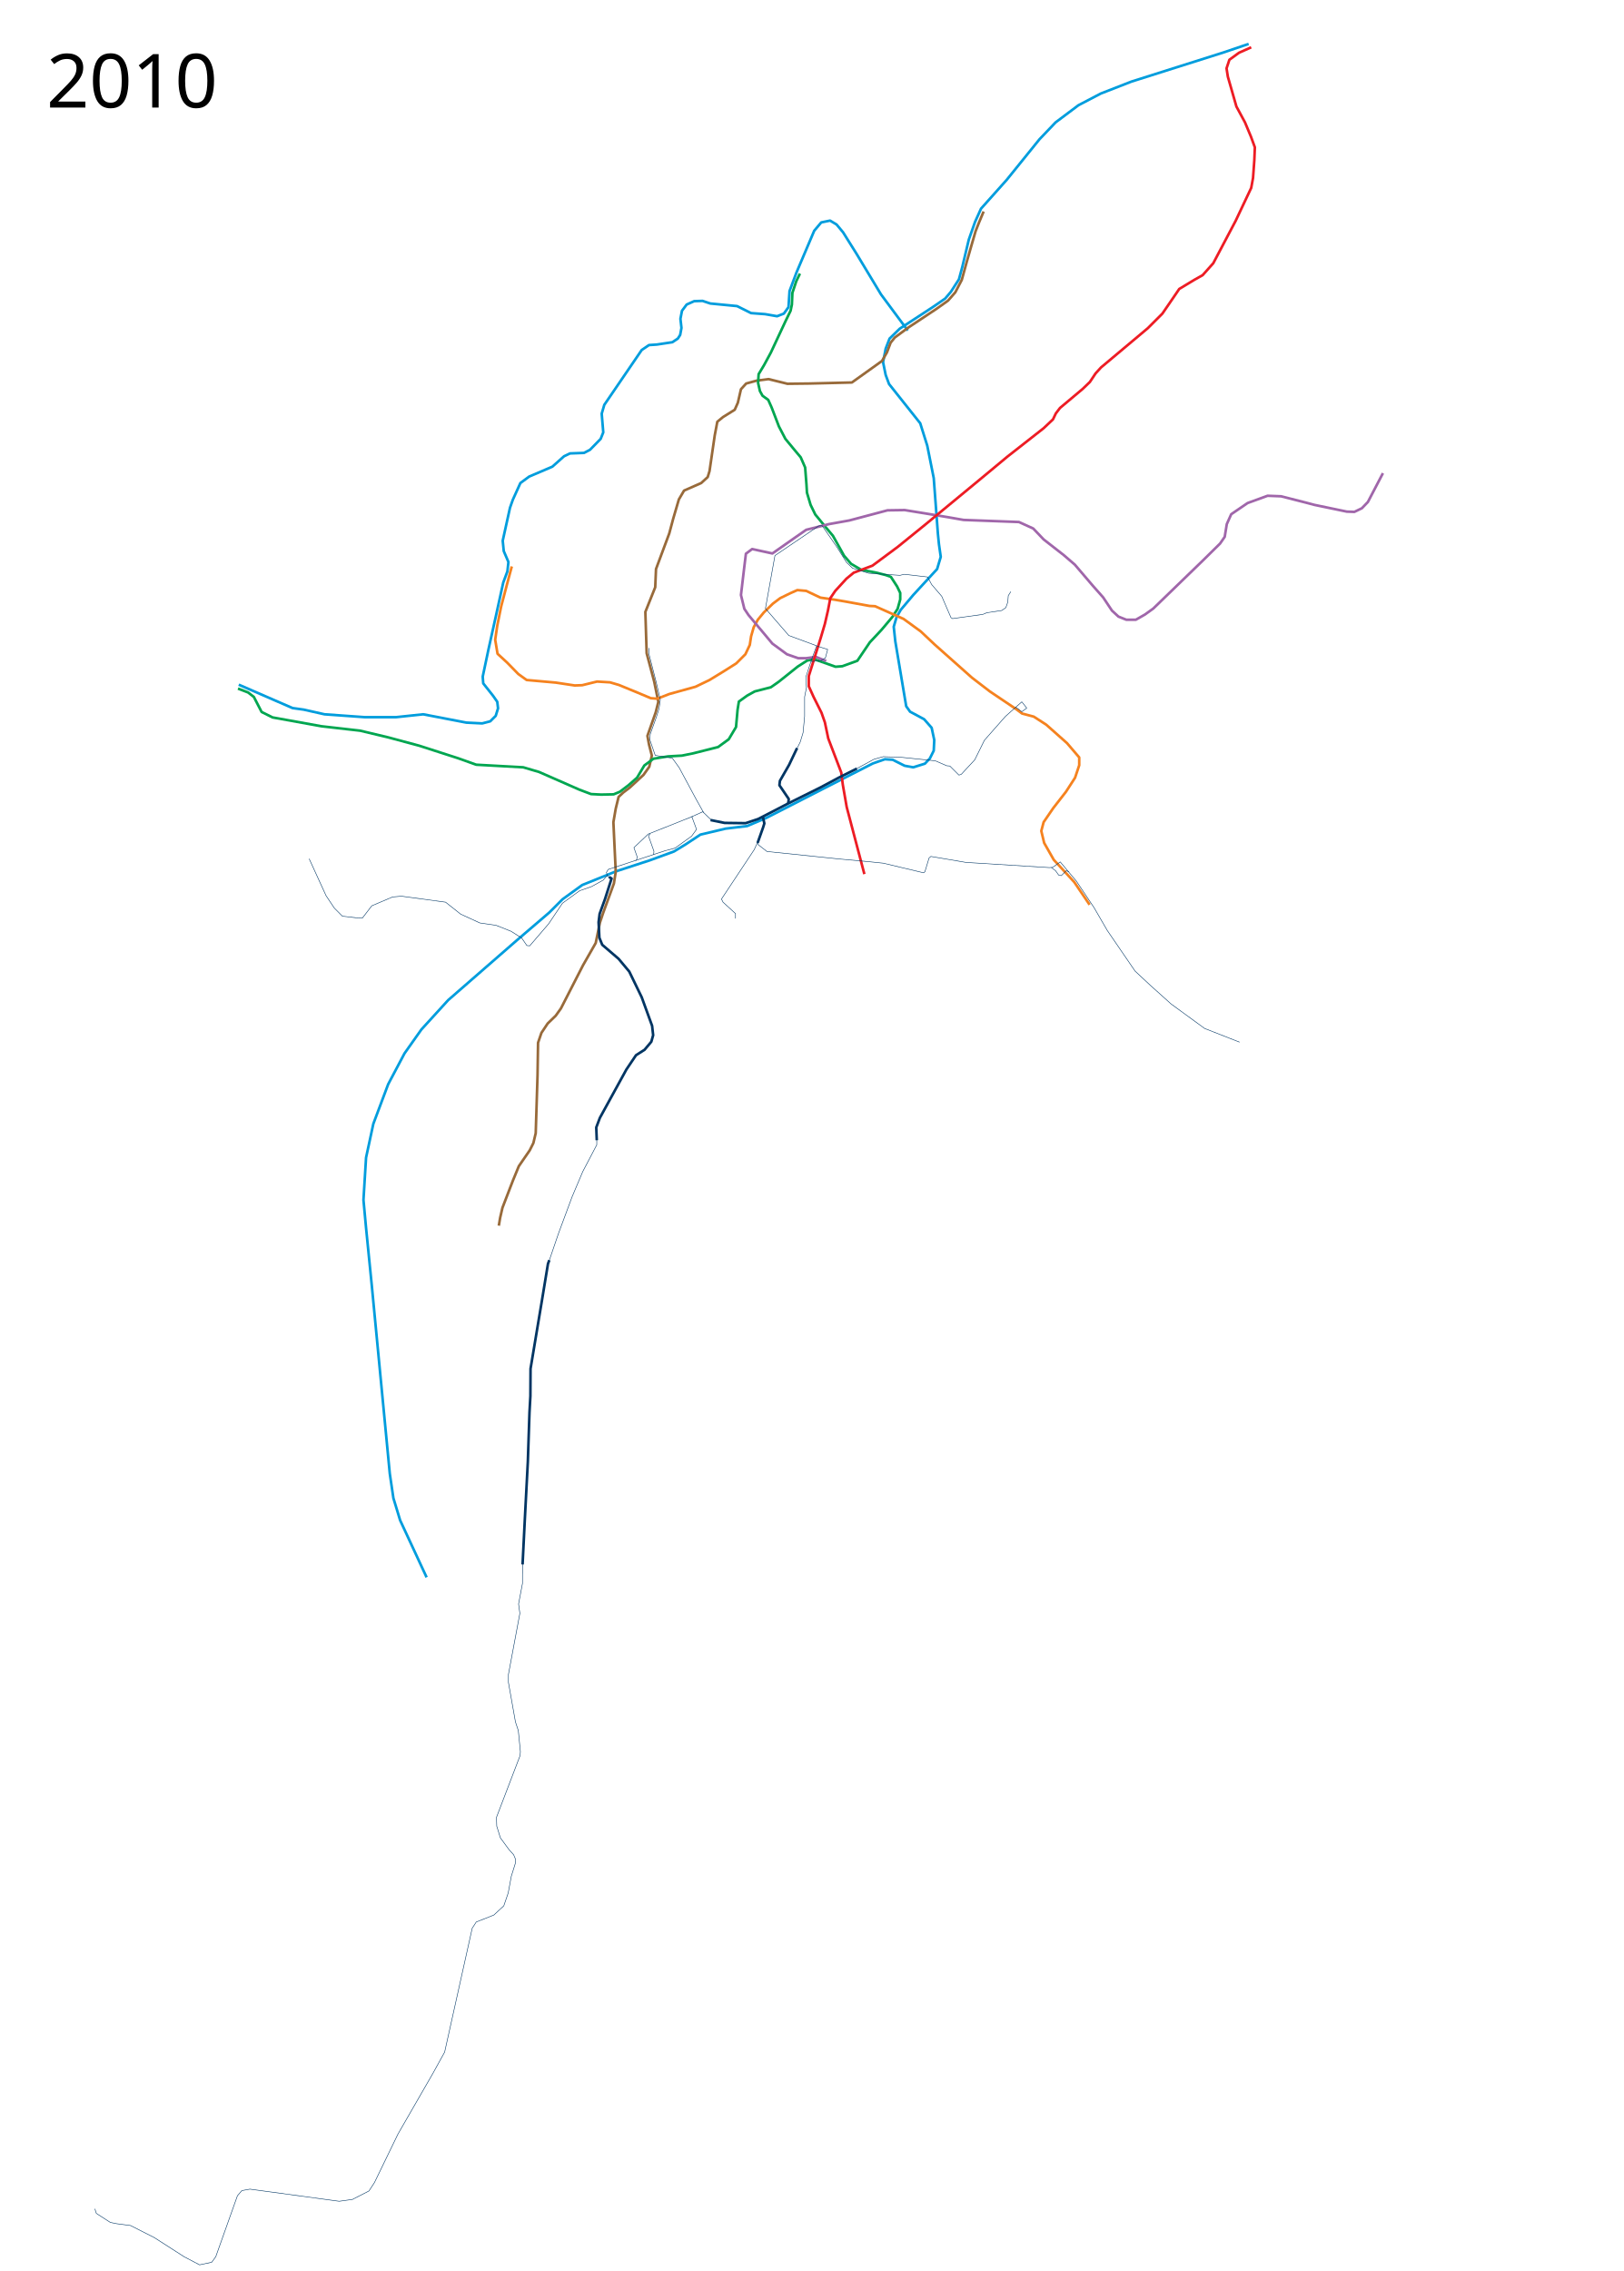
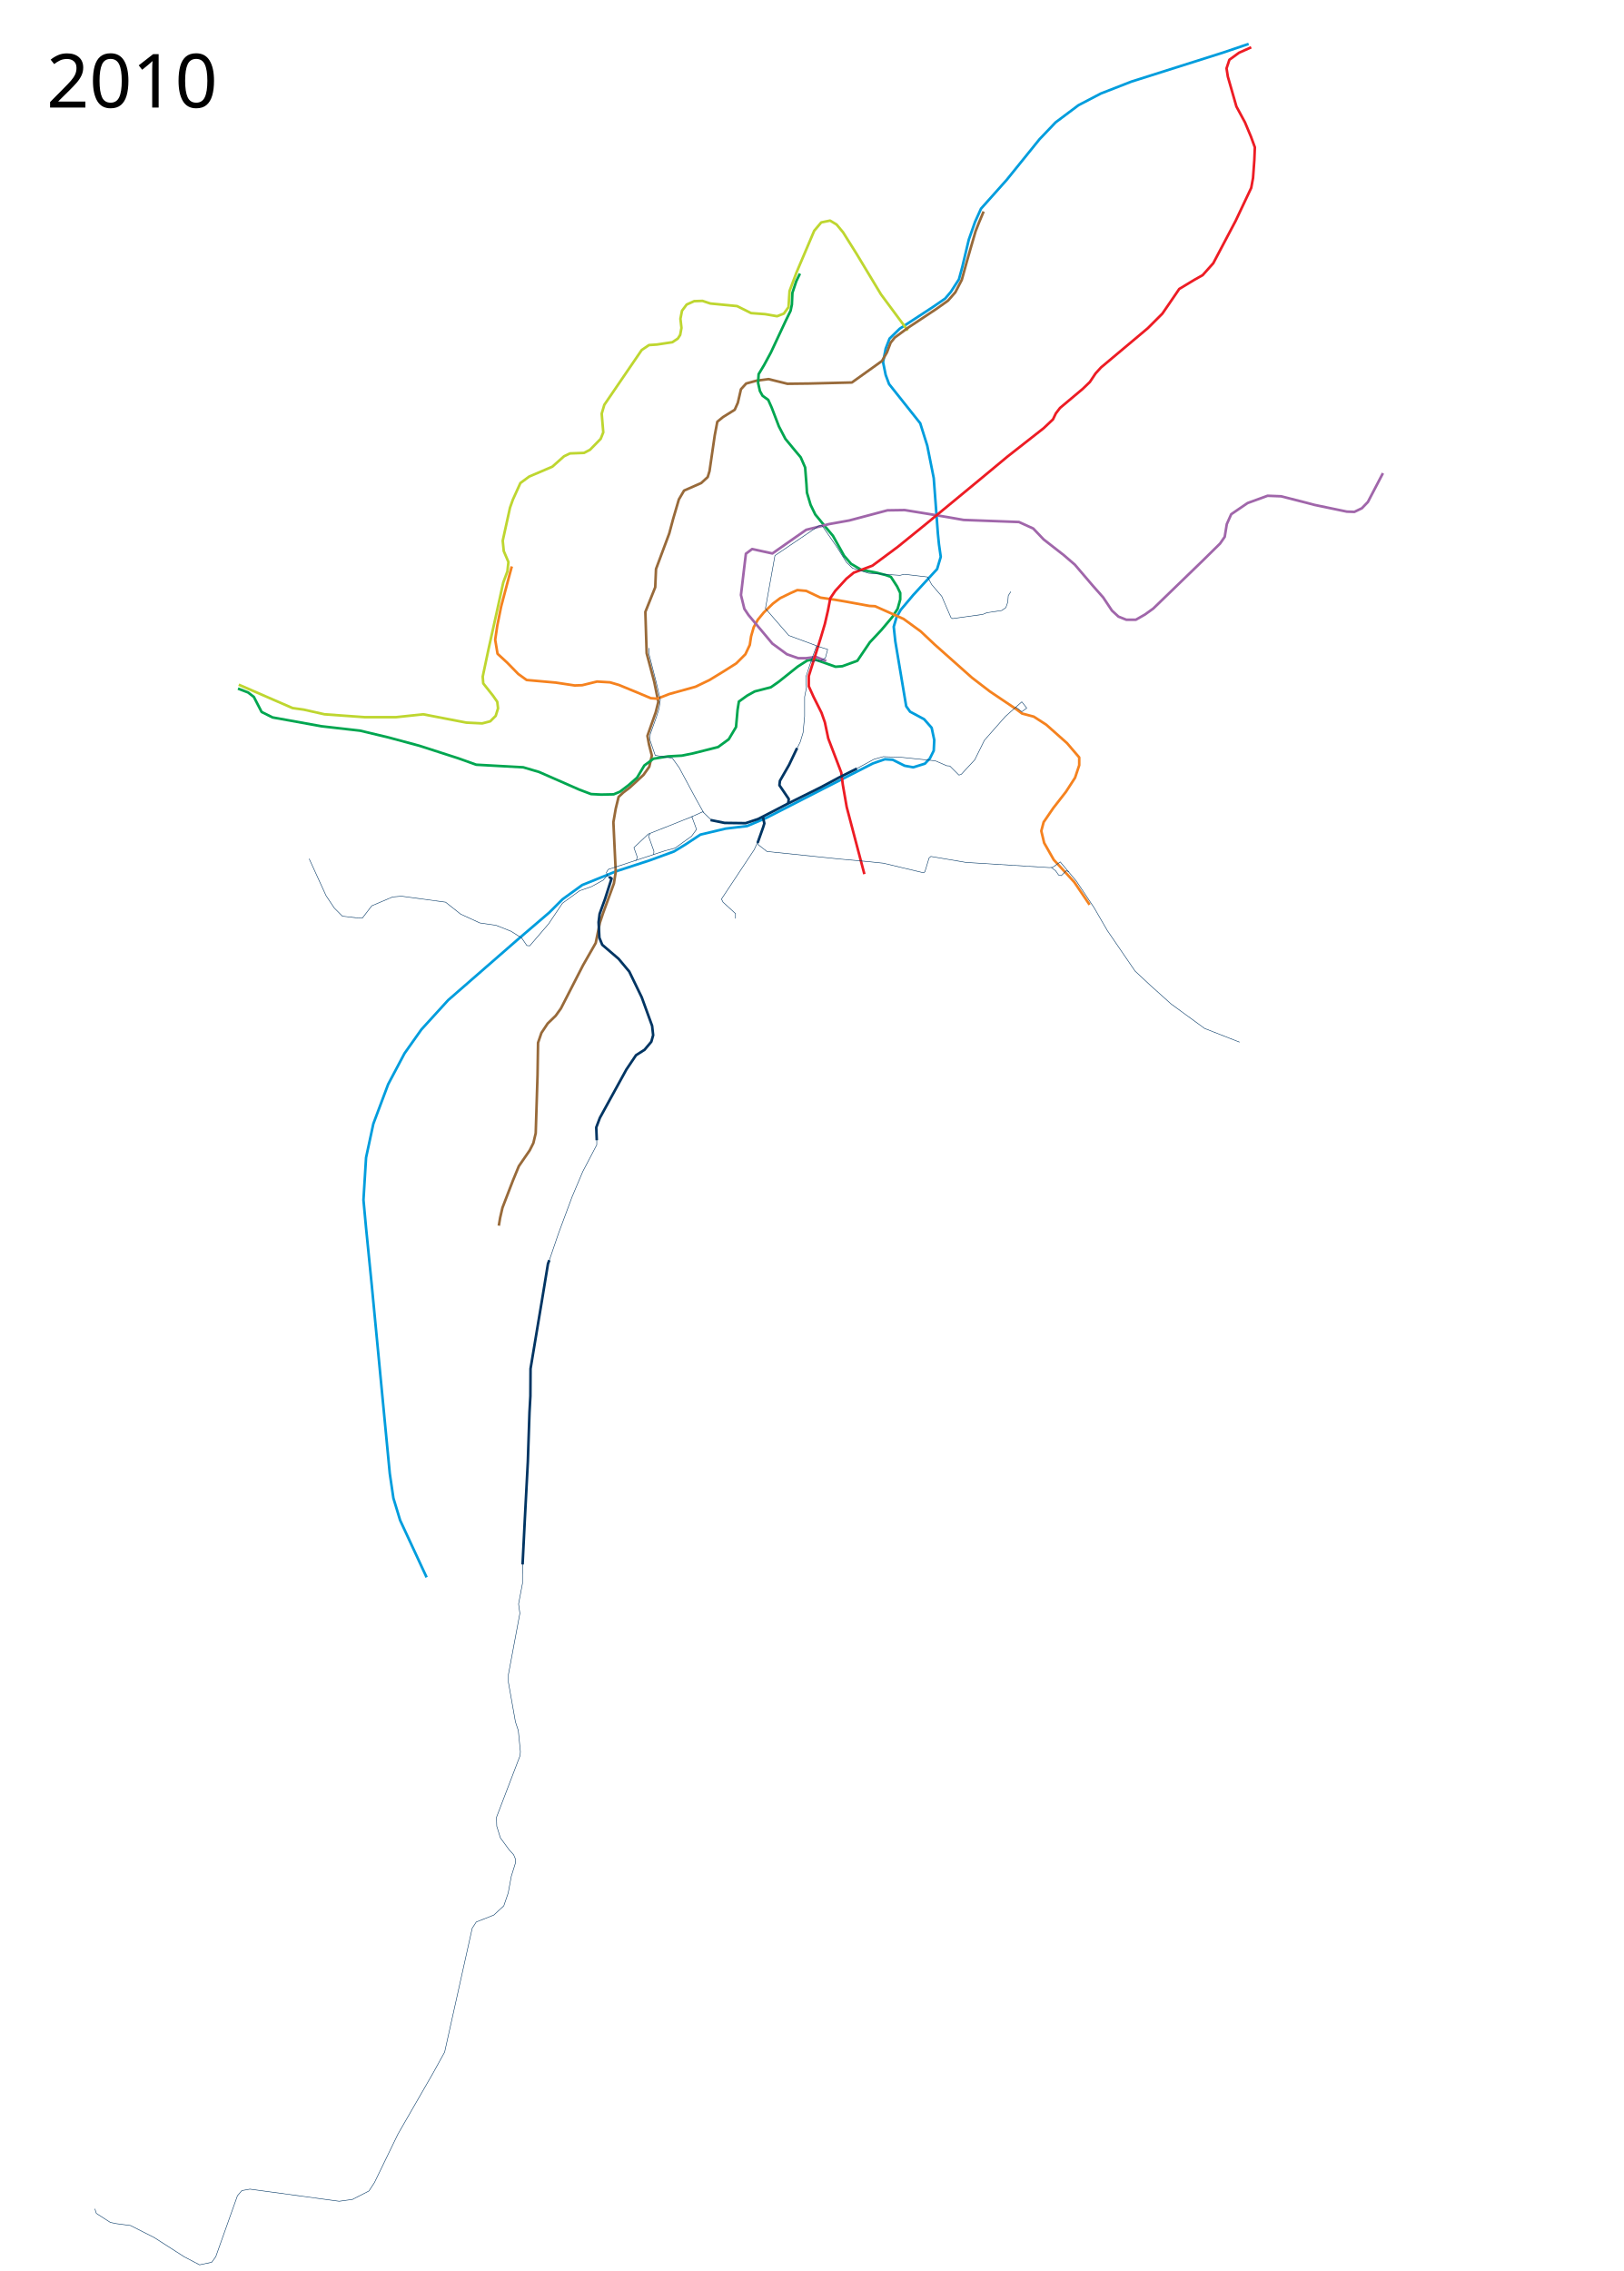
- <svg xmlns="http://www.w3.org/2000/svg" viewBox="-225, 0, 3125, 4370" width="3125" height="4370">
+ <svg xmlns="http://www.w3.org/2000/svg" height="4370" width="3125" viewBox="-225, 0, 3125, 4370">
  <path d="M2178 84.5l-47 16-178.5 56.5-59 23-43 22.5-44 33-31 32.5-63 78-49.5 55.5-11.5 25.5-12 34-12.5 52.5-6.5 24-15.5 24-11 13-24 16.5-63.5 41.5-19.5 19-7.5 19.5-5 26 5 24.5 6.5 17.5 60 75.5 13.5 43L1572 920l8 107 2 20 3.5 24.5-7 23.5-46 50-24 28.5-8 14-5.5 18.5 3 28 21 125 7.5 10.5 27 14.5 14.5 16.5 5 23.5-1 20.5-7.5 15-9.5 10-22.5 7-16.5-3-23-11.5-15-1-23 8-99 50.5-106.5 54.5-36.5 15.5-41.5 5-48.5 11.5-28 18.5-23 14-46.5 17-64.5 21-65.5 26.5-38 27.5L832 1756l-62.5 53.5-132 115L586 1981l-32.5 46-31.5 59.5-28.5 76-14 65-5 81.5 5 54 11 110.5 34.658 362.11 6.946 47.236 12.967 42.605 50.942 109.756" fill="none" stroke="#009ddd" stroke-width="5" stroke-linejoin="round" />
-   <path d="M1522 636l-51.5-69.5-47-78-26-41.5-12.5-15-12.5-7.5-17 3.5-13.5 16-34 80-13.5 36-1 15-1 16-9 12.5-13 5-23-4-27-2-27-13.5-51.5-5-15-5-16 .5-14.5 6.5-9 12-3 15.5 2 17.5-2.5 13.5-4.5 7-10.5 7-30 4.5-15 1-14 9.5L938 779l-5 17 3 36-5 12.5-20.5 21-11.5 6-27 1-11.5 5.5-22.5 20-44.5 19-17 12.5-14.5 32-5.5 15.5-14 63.5 2 20 9 21-2 18-8 21.5-13.5 61.5-15 67.5-11 52 1 13 19 24 8 11.5 1.5 12.5-4.5 14.5-10.5 10.5-15.5 4-30.5-1.5-83-16-52 5.5h-61l-77-5.5-40-9-21.5-3-103.5-45" fill="none" stroke="#009ddd" stroke-width="5" stroke-linejoin="round" />
+   <path d="M1522 636l-51.5-69.5-47-78-26-41.5-12.5-15-12.5-7.5-17 3.5-13.5 16-34 80-13.5 36-1 15-1 16-9 12.5-13 5-23-4-27-2-27-13.5-51.5-5-15-5-16 .5-14.5 6.5-9 12-3 15.5 2 17.5-2.5 13.5-4.5 7-10.5 7-30 4.5-15 1-14 9.5L938 779l-5 17 3 36-5 12.5-20.5 21-11.5 6-27 1-11.5 5.5-22.5 20-44.5 19-17 12.5-14.5 32-5.5 15.5-14 63.5 2 20 9 21-2 18-8 21.5-13.5 61.5-15 67.5-11 52 1 13 19 24 8 11.5 1.5 12.5-4.5 14.5-10.5 10.5-15.5 4-30.5-1.5-83-16-52 5.5h-61l-77-5.5-40-9-21.5-3-103.5-45" fill="none" stroke="#bed630" stroke-width="5" stroke-linejoin="round" />
  <path d="M1668 407l-9 21.5-6.5 16.5-10 34.5-7 24.5-9.5 34.5-12.5 24-14 16-22.5 16-53.5 35.5-26.5 19.5-8 10-7 18.5-9.5 16.5-58 41.5-82 2-42 .5-36.5-9-23 3-20 5.5-10 11-6 26-6 13.5-22.5 14-11 9-5 26.5-10 68.5-3.5 11.5-12.5 11.5-33 14.5-10 17-11 37.5-7.5 28-25.5 68.5-1.5 35-19 47.5 2.5 79.5 14.5 54.5 8 39-5 20-16 45.5 3 16.5 5.5 21.5-5 21.5-11 15.5-26.5 24.5-12.5 9.5-9 8.5-5.5 22.5-4.5 26 2 43 2.5 52.5-3.5 22.5-21 57.5-6 18-8 39-24.5 43-42.5 83-10 14-15.5 15-12 18-6.5 19-1 62.5-3.5 111.5-4.5 19-7 14-21 30.5-11.5 28-20 52-4.5 19.5-2.5 15" fill="none" stroke="#986a3a" stroke-width="5" stroke-linejoin="round" />
  <path d="M233 1325l19.5 7.5 11 8.5 15 29 21 10.5 94 17 74.5 8.5 54.5 13 59.5 16 74.5 24 35 12.5 90.5 5 30.5 9 77.5 34 22.5 8.5 19.5 1 24-.5 12-5 16.5-12.5 16.5-14.5 14-23.5 17.5-13 28-4.5 27-1.5 22-4.5 47.5-12 20.5-15 14-23.5 3-33.5 2.5-15.5 16-11.5 14.5-8 31-8 15-10.5 37-29.5 18-11.5 13.5-2.5 41 14.5 13-1 29-10.5 24-35.5 22.5-24 21-25 10-15.5 5-18V1141l-6-12.5-12-18.5-10-3.5-20-5-27-5-19.5-11.5-13.5-15.5-21.5-38.5-13.5-16-20.5-25-9-18.5-7-23.5-1-16.5-2.5-32-8.5-19.5-10.5-12.5-19-23-12.5-24-14-36.5-6.5-14.5-11-8-5-9-3.5-15.5 1-17 10.5-17.5 13-24 28.5-61 9.5-19.5 2.5-12 1-22.5 7.5-22.5 7-14.5" fill="none" stroke="#00a650" stroke-width="5" stroke-linejoin="round" />
  <path d="M760 1090l-8.5 31.5-12 45.5-7.5 37-4 27 4.5 27 18.5 17 21.5 22 16 11.5 56 5 36.5 5.5 14.5-.5 28.5-7 25 1.5 17 5 36.5 15 25 10.5 12.5 1 23-9 50.5-14 27-13 27-16.5 24.5-15.5 17.5-17.5 8.5-18 2.5-16.5 5-17.5 8-14.5 11.5-14 17.5-17 14-10.5 19.5-9.5 13.5-6 17 1.5 27.5 13 27.5 4 20.5 3.5 46.5 8.5 10.5.5 55 24.5 33 24 26.5 25 72 64 34.5 26.5 50.5 34 11.5 8.5 22.5 6 24 15.5 40 35.5 23.5 27.5v15l-8 24-17.5 27-24.5 31.5-18.5 27-4.5 17 5.5 23 18.5 32.5 23.5 25.5 16 17.5 29.5 43.5" fill="none" stroke="#f5821f" stroke-width="5" stroke-linejoin="round" />
  <path d="M1365 1272l-20-8-18.5 2.5H1311l-21.5-7.5-28-20.5-46-55-8-12-6.5-26.5 5.5-46.5 4-33 12-9 39 8.5 43.5-30.5 21.5-15 44-11 39-7 41.5-11 32-8.5 33-.5 40 6.5 45 7.5 28.5 5 106.5 4 27.5 12.5 20 21 38.5 30 21.5 18.5 35 41 19.5 22 17 25.5 12.5 11.5 15 6h18.5l17.5-10 16-11.5 95-92 33.5-33 9-13 4-24.5 8.5-19L2176 968l38.5-14 26 1 49 12.5 15 4 62.5 13 14.5.5 14.5-7 11.5-12 29-55.5" fill="none" stroke="#a066aa" stroke-width="5" stroke-linejoin="round" />
  <path d="M2183 91l-23.5 10.5L2141 115l-5.5 16.5 2.5 16 16.5 57.5 16.5 30.5 11.5 27.5 7.5 20.5-1 24.5-2.5 34.5-3.5 19-30 63.5-43 81.5-20.5 23-16 9-29 17.5-15 22-17.5 25.5-28 28-43.5 36.5-46.5 39-10.5 11.5-11 16.5-14 13.5L1815 785l-8 10.5-5.5 11.5-18 17-69.5 54.5-53 44-106 87.5-52.5 42.5-48.5 36-36 13.5-14 11.5-21.5 23.5-9.5 14-4.5 23.5-6 26-8 27-23 73.5v19.5l9 20 15.5 31 6.5 18.5 6.5 31 25 65.5 3 23.5 7.5 43 34 129" fill="none" stroke="#ed1c24" stroke-width="5" stroke-linejoin="round" />
  <path d="M1424 1479l-34 17-35.5 19-60.5 30-60 31-24 8-40.5-.5-27-5.5" fill="none" stroke="#003563" stroke-width="5" stroke-linejoin="round" />
  <path d="M1243 1571l3 13.5-2.5 8-10.5 29.5M1292 1545.5l1-8-18-26.5 1-8.5 17.5-30.5 15.5-32.5" fill="none" stroke="#003563" stroke-width="5" stroke-linejoin="round" />
  <path d="M950.5 1690l-5.5-3.5-3-7.5 3.5-6 109.5-36 19-5 32-23 9.5-13-9-24.5 21-9.5 16.5 16" fill="none" stroke="#003563" stroke-width="1px" stroke-linejoin="round" />
  <path d="M1108 1571l-85.5 34-27.5 26 6.5 18.5-2 6.5" fill="none" stroke="#003563" stroke-width="1px" stroke-linejoin="round" />
  <path d="M1026.5 1604l-3.5 4.5 10.5 29.5-.5 7M943.5 1684.5l-7.5 9-22.5 12.5-23 8-33 24-26.5 39.5-36.5 42.5-5.5-.5-10-14.5-20.5-13-29-11.5-31-4.5-37-17-29-23-85-11.5-17 1.5-40 17-18 23.5-12.5-.5-26-3-15.5-15.5-16-24-32.5-71M1421 1480.5l36-19.5 18-5 37 1.5 63 6.5 22 9.5 6 .5 17.5 17.5 4.5-1.5 26-28 18.5-37.5 40.5-46 31.5-28 9.5 12-9.5 7-12-9M1234.5 1617.5l-8 17.5-63 95 3 6 24 22v9.5M1798.5 1669.5l8 6 6 8.5 5 1 9.5-9.5 5.5 2" fill="none" stroke="#003563" stroke-width="1px" stroke-linejoin="round" />
-   <text x="-135.547" y="206.961" style="line-height:125%;-inkscape-font-specification:Sans" font-size="144px" font-weight="400" letter-spacing="0" word-spacing="0" font-family="Sans">
-     <tspan x="-135.547" y="206.961">2010</tspan>
+   <text style="line-height:125%;-inkscape-font-specification:Sans" y="206.961" x="-135.547" font-size="144px" font-weight="400" letter-spacing="0" word-spacing="0" font-family="Sans">
+     <tspan y="206.961" x="-135.547">2010</tspan>
  </text>
-   <text x="-135.547" y="4267.961" style="line-height:125%;-inkscape-font-specification:Sans" font-size="144px" font-weight="400" letter-spacing="0" word-spacing="0" font-family="Sans" />
+   <text style="line-height:125%;-inkscape-font-specification:Sans" y="4267.961" x="-135.547" font-size="144px" font-weight="400" letter-spacing="0" word-spacing="0" font-family="Sans" />
  <path d="M923.5 2193.091v9.91l-27 51.5L876 2303l-26 70-20.5 60-6.5 41.5-26.61 158.301-.655 54.36L788 2864l-6.5 129.5-1 36.5v17l-7.5 39.5 2.5 18-22 117.5v15.5l13.5 76 5.5 16.5 4 40.5-.5 7.5-45.5 119 .5 17 7 22.5 16.5 22.5 9 10 4 9.5-1 8-7.5 24-5.932 32.055-8.485 24.749-19.092 17.677-33.94 13.435-7.78 12.021-53.032 238.295-22.628 41.012-67.175 116.673-45.255 93.338-10.606 16.263-31.82 16.264-25.456 3.535-171.827-23.334-15.556 2.828-8.485 9.9-41.72 117.38-7.778 10.606-23.334 4.95-29.699-15.556-57.275-36.77-45.962-23.334-26.87-3.536-12.021-2.475-26.87-17.324-2.829-8.839" fill="none" stroke="#003563" stroke-linejoin="round" />
  <path d="M947 1687.5l5 3-12.5 39-10.5 29-2 16 1.5 30 5.5 13.5 31.5 27 20.5 24.5 24 49.5 20 55 2 18-3.5 12.5-13 15.5-16.5 10.5-18.5 27.5-51 93-7 18.5 1 24.652" fill="none" stroke="#003563" stroke-width="5" stroke-linejoin="round" />
  <path d="M1129 1563.5l-14.5-26-32.5-60.5-13-18-33-5.5-10.5-30.5 1-10.5 11.5-32 5.373-16.947 2.442-17.111-8.105-34.583-13.68-53.09.322-11.7M1308 1442l7-14 5.5-18 3-31.5V1341l3.5-17.5-1-21 11.5-35 9.08-24.66 7.92 2.66 13.371 4.098-4.37 16.402-8 5-20 2M1346.509 1242.637L1293.1 1222.9l-44.99-51.957 18.287-101.88 84.465-57.181 6.385-.29 27.865 40.346 19.157 30.477 11.61 11.03 30.768 9.578 60.374 4.064 8.417-2.032 44.7 5.224 7.837 14.513 19.447 22.64 17.706 40.927 2.903 2.032 58.342-8.127 7.546-3.193 29.026-4.354 7.837-5.515 3.773-10.74.871-12.19 4.935-7.837M1232 1621l3 5 16 12.5 140 14.5 55 5 29 3 77.5 18.5 2.5-2 8-26.5 3.5-3 67.5 11.5 160.5 10 6.5-.5 14.5-10.5 2 2.5 29 34.5 34 51 25.5 44 53.534 78.224 29.606 27.574 39.765 35.702 64.438 47.022 67.196 26.38" fill="none" stroke="#003563" stroke-width="1px" stroke-linejoin="round" />
  <path d="M780.702 3010.451l4.34-86.798 5.786-110.812 3.183-95.19 1.736-31.246.29-52.658 21.699-129.908 11.862-72.043 2.604-6.943" fill="none" stroke="#003563" stroke-width="5" stroke-linejoin="round" />
</svg>
